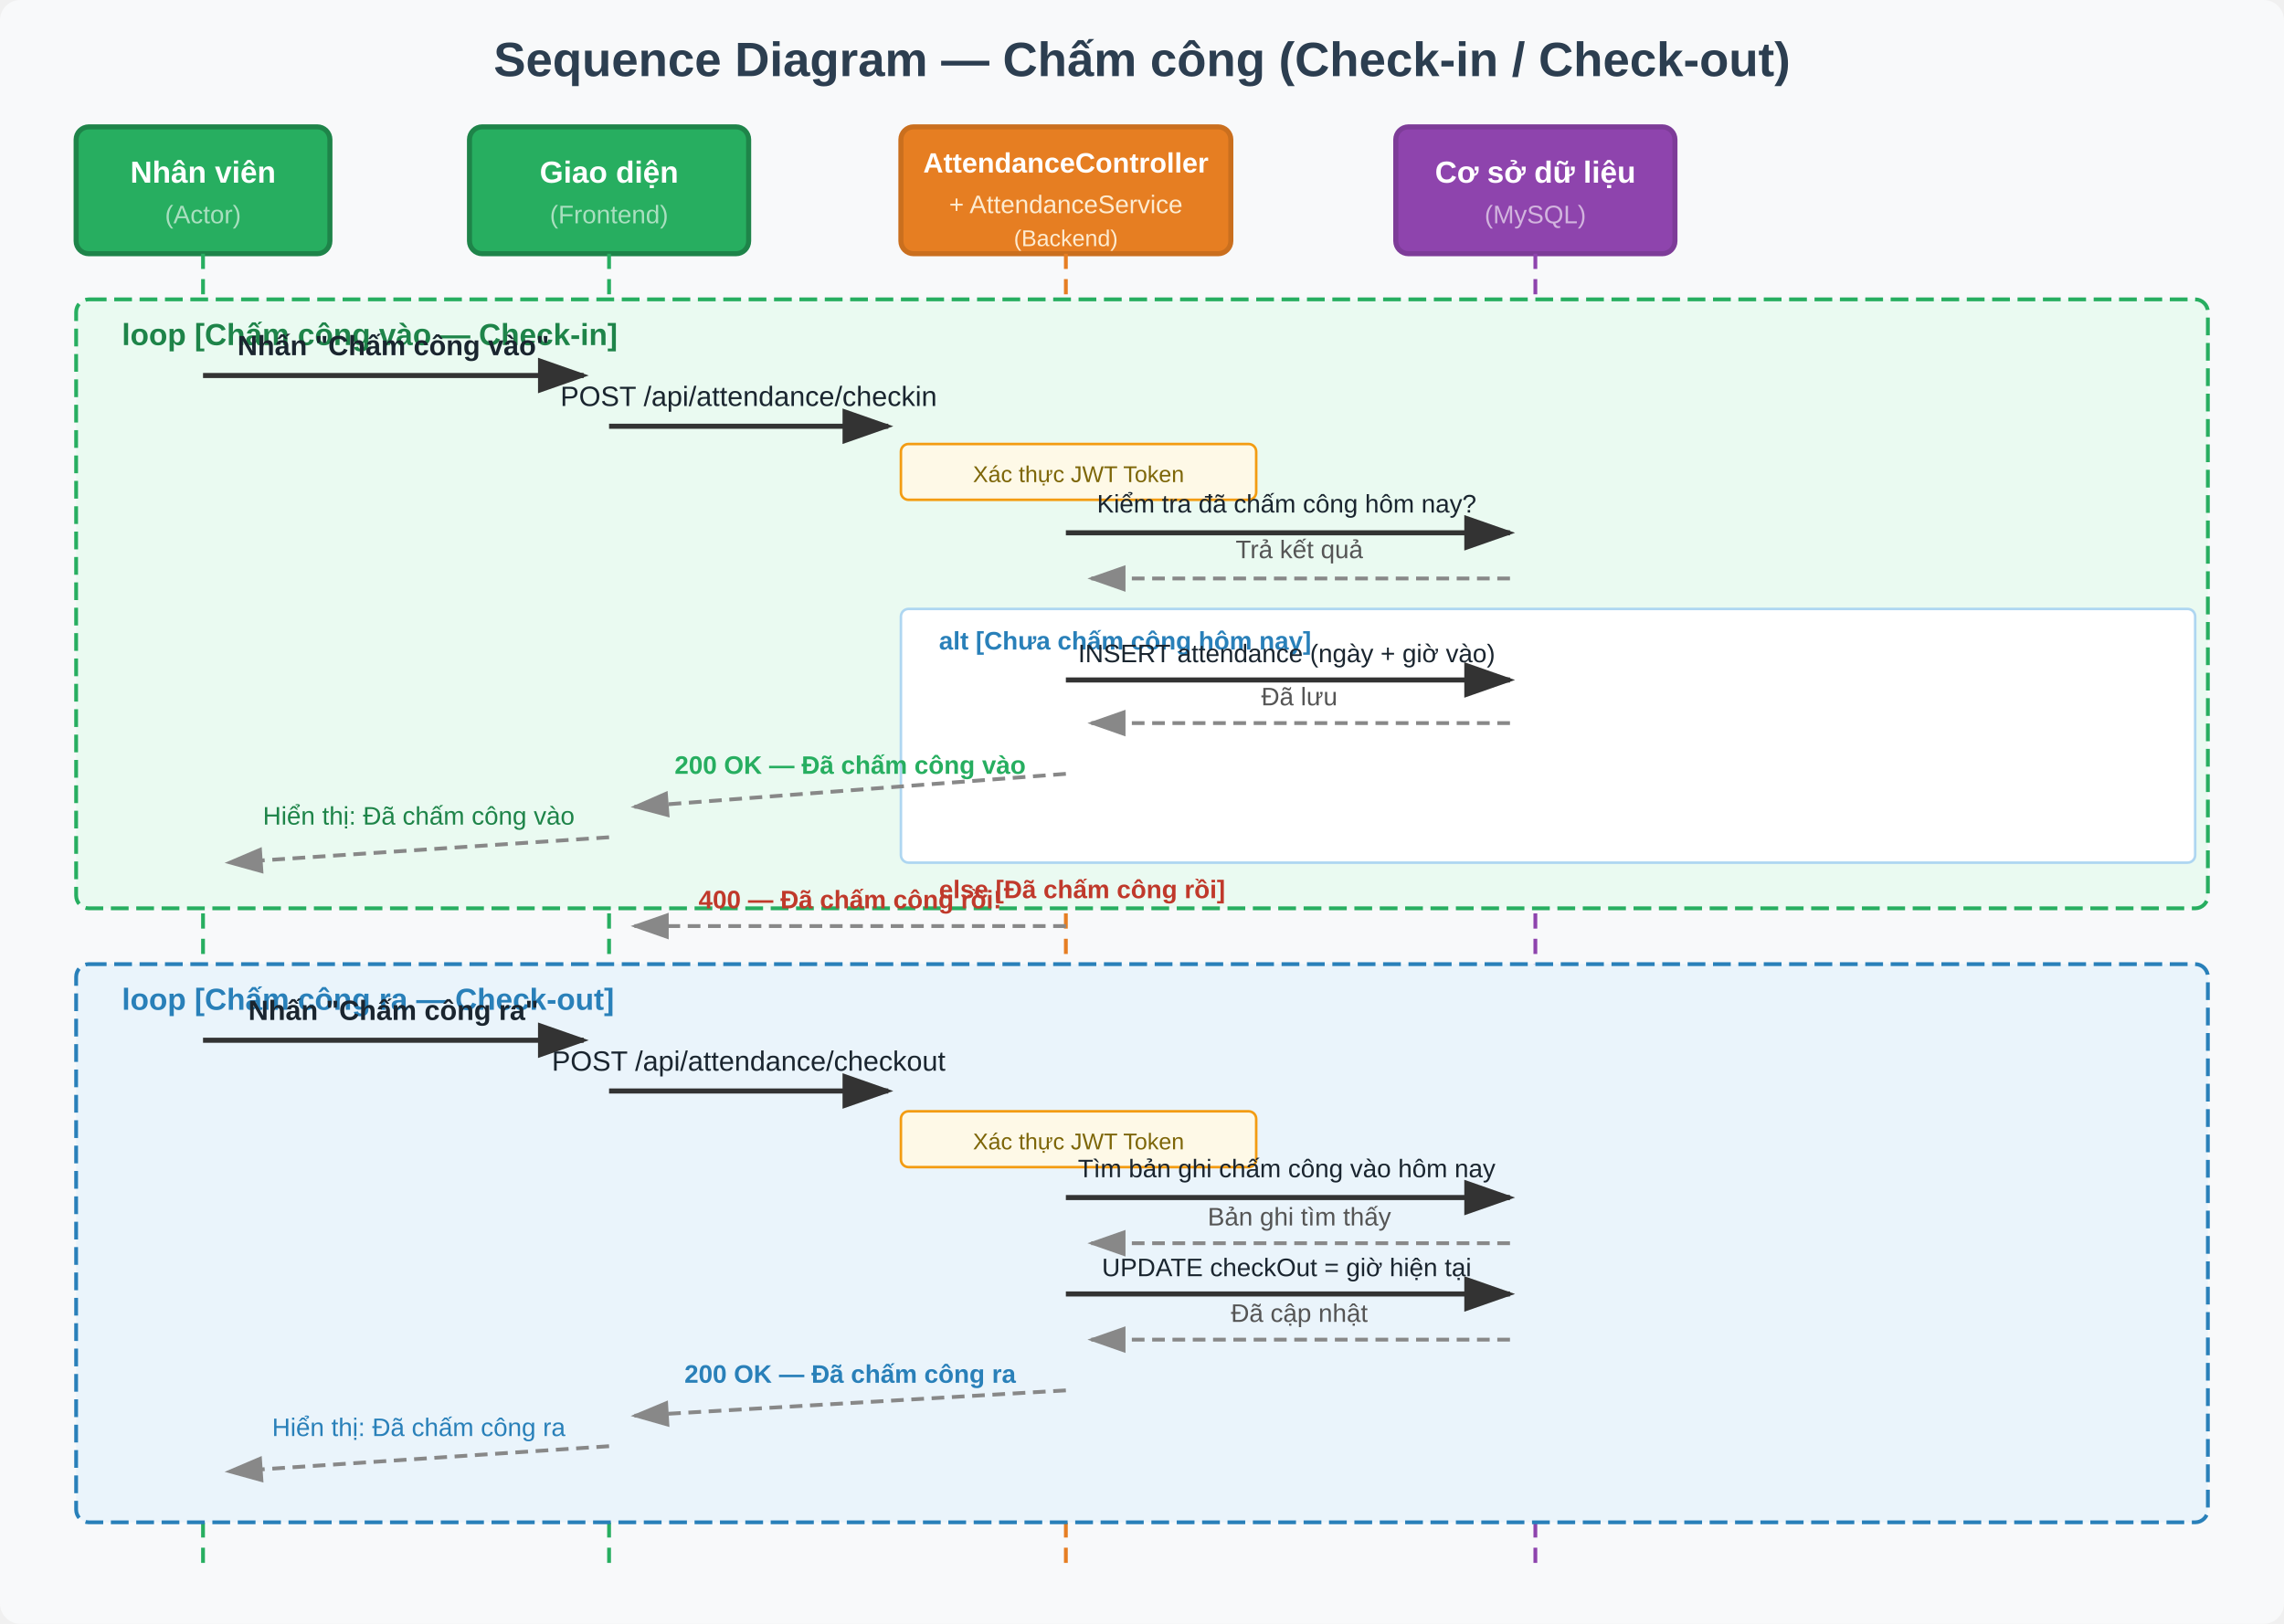
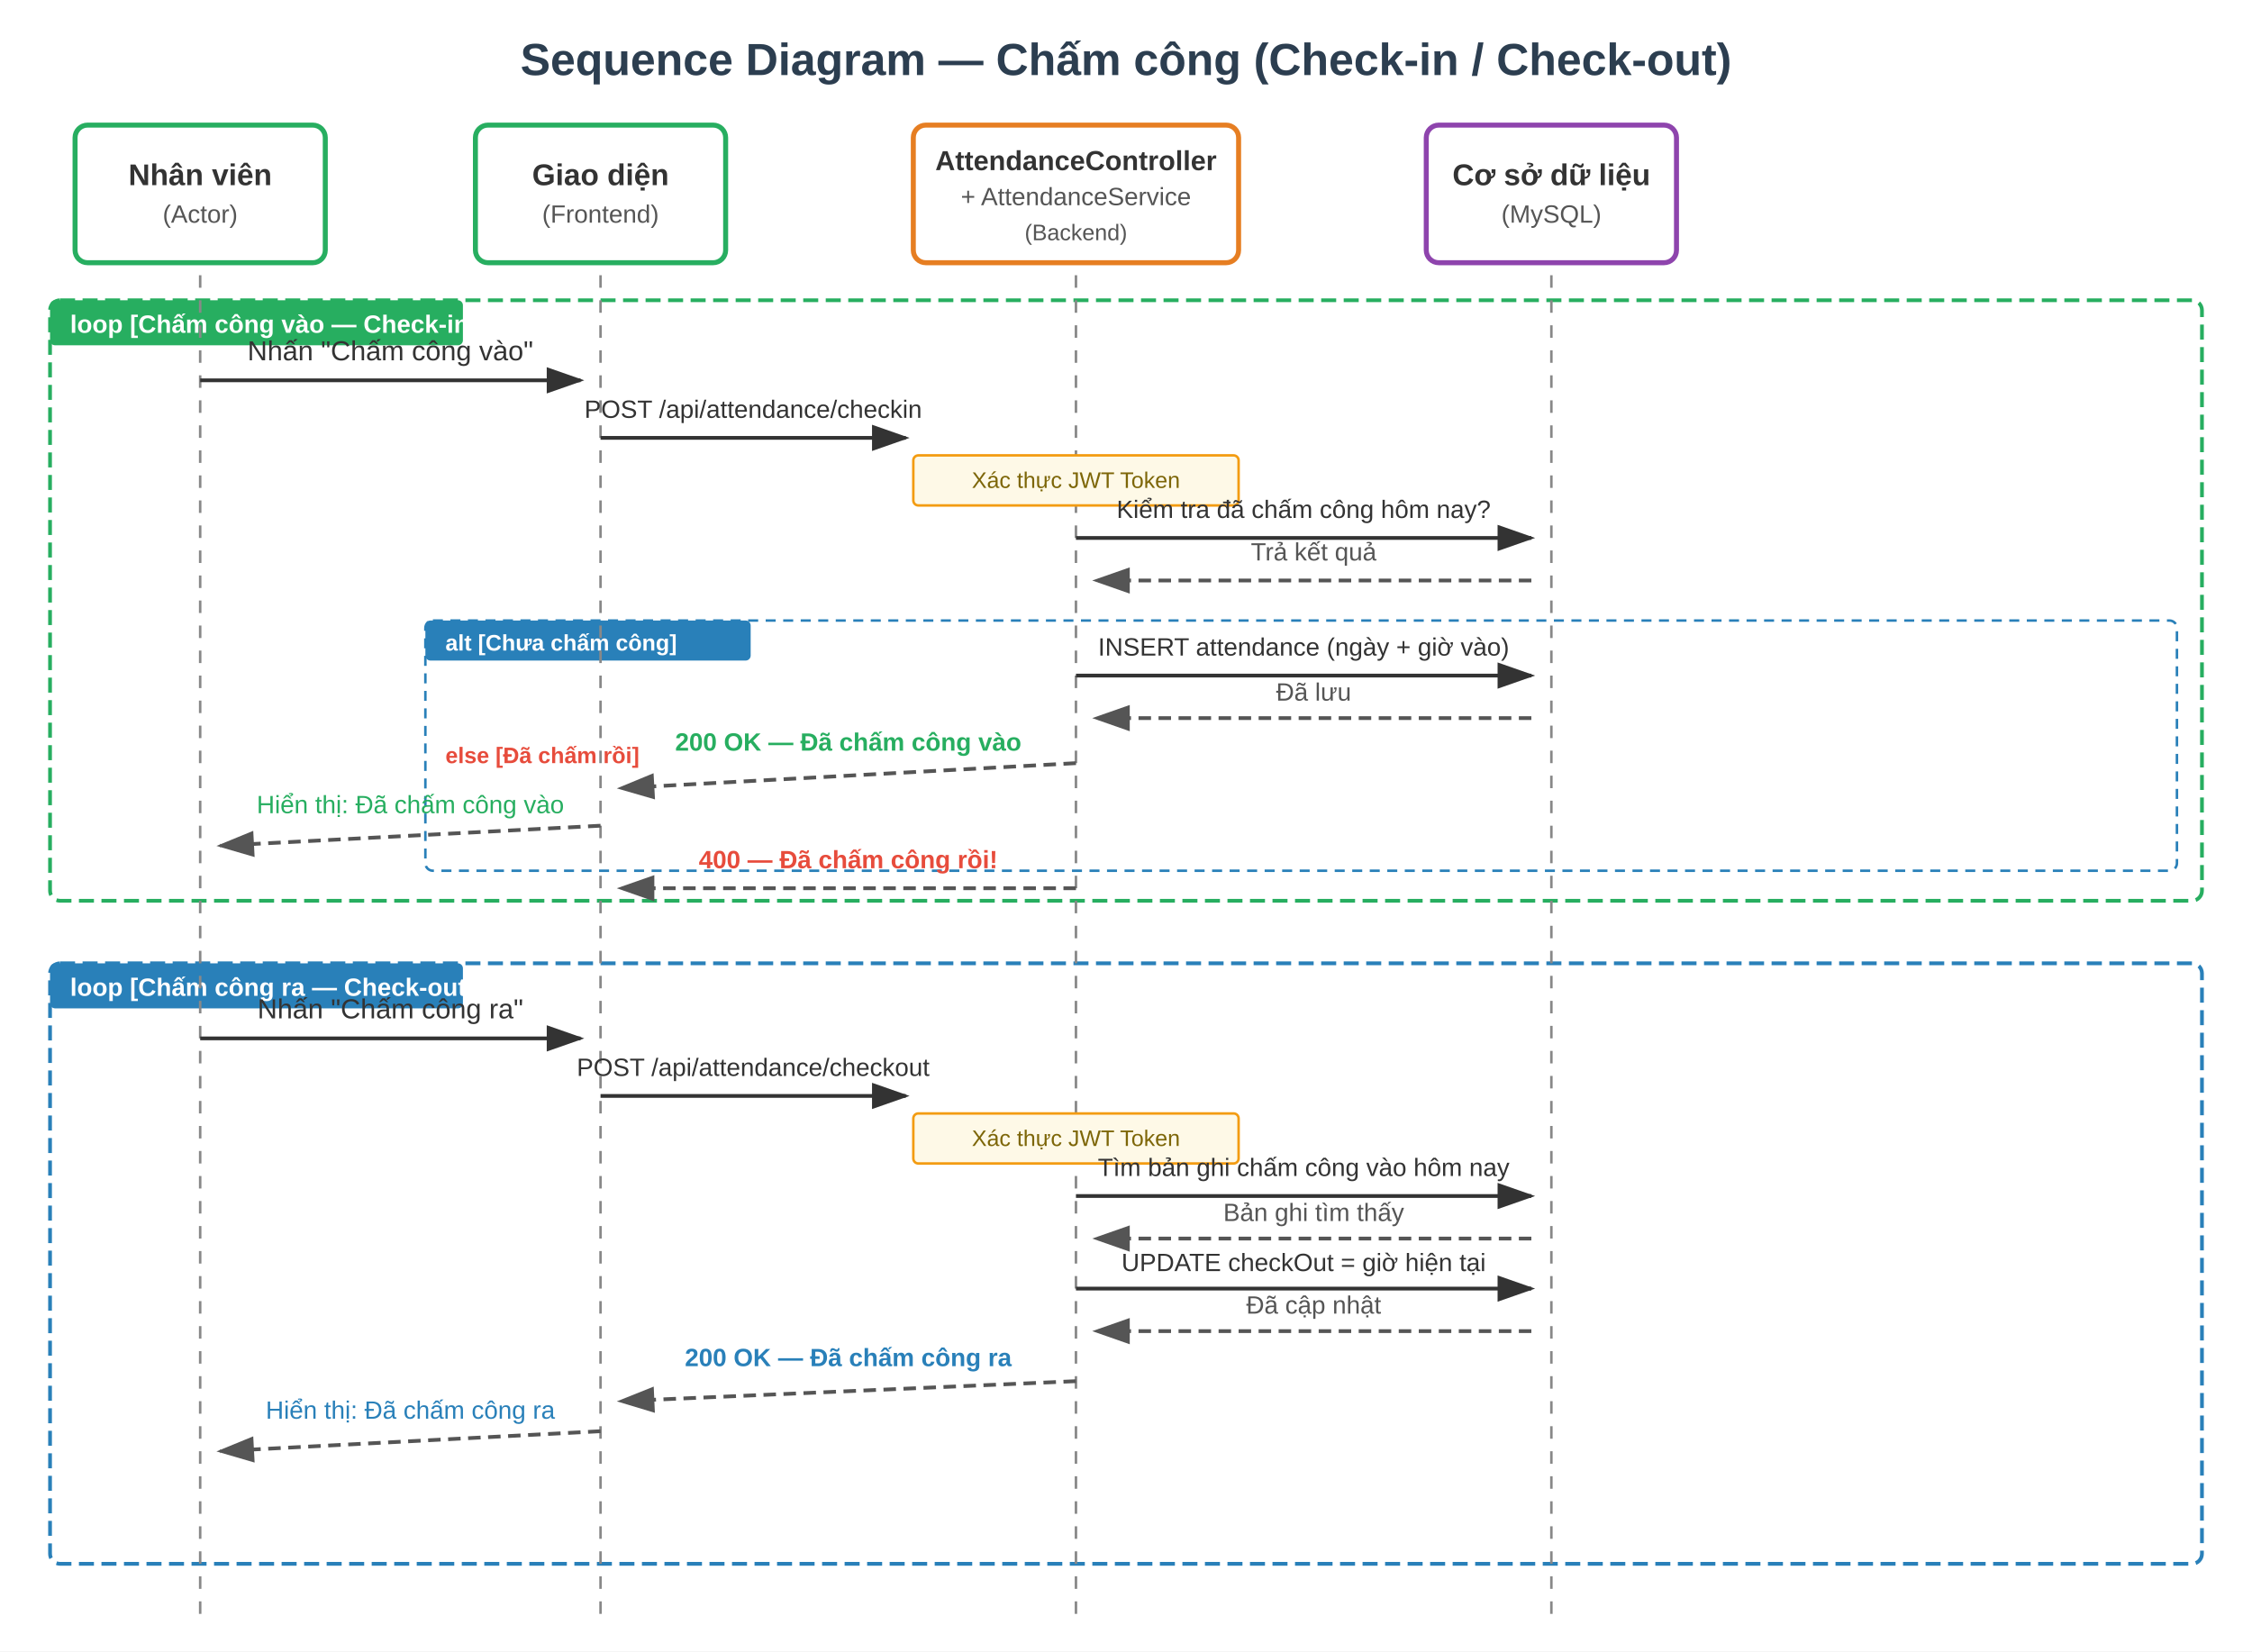
- <svg xmlns="http://www.w3.org/2000/svg" width="900" height="640" viewBox="0 0 900 640" font-family="Arial, sans-serif">
+ <svg xmlns="http://www.w3.org/2000/svg" width="900" height="660" viewBox="0 0 900 660" font-family="Arial, sans-serif">
  <defs>
-     <marker id="arrowhead" markerWidth="10" markerHeight="7" refX="9" refY="3.5" orient="auto">
+     <marker id="arr" markerWidth="10" markerHeight="7" refX="9" refY="3.5" orient="auto">
      <polygon points="0 0, 10 3.5, 0 7" fill="#333" />
    </marker>
-     <marker id="arrowhead-dash" markerWidth="10" markerHeight="7" refX="9" refY="3.5" orient="auto">
-       <polygon points="0 0, 10 3.5, 0 7" fill="#888" />
+     <marker id="arr-dash" markerWidth="10" markerHeight="7" refX="9" refY="3.5" orient="auto">
+       <polygon points="0 0, 10 3.5, 0 7" fill="#555" />
    </marker>
  </defs>
-   <rect width="900" height="640" fill="#f8f9fa" rx="8" />
-   <text x="450" y="30" text-anchor="middle" font-size="19" font-weight="bold" fill="#2c3e50">Sequence Diagram — Chấm công (Check-in / Check-out)</text>
-   <rect x="30" y="50" width="100" height="50" fill="#27ae60" stroke="#1e8449" stroke-width="2" rx="5" />
-   <text x="80" y="72" text-anchor="middle" font-size="12" font-weight="bold" fill="white">Nhân viên</text>
-   <text x="80" y="88" text-anchor="middle" font-size="10" fill="#a9dfbf">(Actor)</text>
-   <rect x="185" y="50" width="110" height="50" fill="#27ae60" stroke="#1e8449" stroke-width="2" rx="5" />
-   <text x="240" y="72" text-anchor="middle" font-size="12" font-weight="bold" fill="white">Giao diện</text>
-   <text x="240" y="88" text-anchor="middle" font-size="10" fill="#a9dfbf">(Frontend)</text>
-   <rect x="355" y="50" width="130" height="50" fill="#e67e22" stroke="#ca6f1e" stroke-width="2" rx="5" />
-   <text x="420" y="68" text-anchor="middle" font-size="11" font-weight="bold" fill="white">AttendanceController</text>
-   <text x="420" y="84" text-anchor="middle" font-size="10" fill="#fdebd0">+ AttendanceService</text>
-   <text x="420" y="97" text-anchor="middle" font-size="9" fill="#fdebd0">(Backend)</text>
-   <rect x="550" y="50" width="110" height="50" fill="#8e44ad" stroke="#7d3c98" stroke-width="2" rx="5" />
-   <text x="605" y="72" text-anchor="middle" font-size="12" font-weight="bold" fill="white">Cơ sở dữ liệu</text>
-   <text x="605" y="88" text-anchor="middle" font-size="10" fill="#d2b4de">(MySQL)</text>
-   <line x1="80" y1="100" x2="80" y2="620" stroke="#27ae60" stroke-width="1.5" stroke-dasharray="6,4" />
-   <line x1="240" y1="100" x2="240" y2="620" stroke="#27ae60" stroke-width="1.5" stroke-dasharray="6,4" />
-   <line x1="420" y1="100" x2="420" y2="620" stroke="#e67e22" stroke-width="1.5" stroke-dasharray="6,4" />
-   <line x1="605" y1="100" x2="605" y2="620" stroke="#8e44ad" stroke-width="1.5" stroke-dasharray="6,4" />
-   <rect x="30" y="118" width="840" height="240" fill="#eafaf1" stroke="#27ae60" stroke-width="1.5" rx="5" stroke-dasharray="7,3" />
-   <text x="48" y="136" font-size="12" font-weight="bold" fill="#1e8449">loop [Chấm công vào — Check-in]</text>
-   <line x1="80" y1="148" x2="230" y2="148" stroke="#333" stroke-width="2" marker-end="url(#arrowhead)" />
-   <text x="155" y="140" text-anchor="middle" font-size="11" fill="#1a252f" font-weight="bold">Nhấn "Chấm công vào"</text>
-   <line x1="240" y1="168" x2="350" y2="168" stroke="#333" stroke-width="2" marker-end="url(#arrowhead)" />
-   <text x="295" y="160" text-anchor="middle" font-size="11" fill="#1a252f">POST /api/attendance/checkin</text>
-   <rect x="355" y="175" width="140" height="22" fill="#fef9e7" stroke="#f39c12" stroke-width="1" rx="3" />
-   <text x="425" y="190" text-anchor="middle" font-size="9" fill="#7d6608">Xác thực JWT Token</text>
-   <line x1="420" y1="210" x2="595" y2="210" stroke="#333" stroke-width="2" marker-end="url(#arrowhead)" />
-   <text x="507" y="202" text-anchor="middle" font-size="10" fill="#1a252f">Kiểm tra đã chấm công hôm nay?</text>
-   <line x1="595" y1="228" x2="430" y2="228" stroke="#888" stroke-width="1.5" stroke-dasharray="5,3" marker-end="url(#arrowhead-dash)" />
-   <text x="512" y="220" text-anchor="middle" font-size="10" fill="#555">Trả kết quả</text>
-   <rect x="355" y="240" width="510" height="100" fill="white" stroke="#aed6f1" stroke-width="1" rx="3" />
-   <text x="370" y="256" font-size="10" font-weight="bold" fill="#2980b9">alt [Chưa chấm công hôm nay]</text>
-   <line x1="420" y1="268" x2="595" y2="268" stroke="#333" stroke-width="2" marker-end="url(#arrowhead)" />
-   <text x="507" y="261" text-anchor="middle" font-size="10" fill="#1a252f">INSERT attendance (ngày + giờ vào)</text>
-   <line x1="595" y1="285" x2="430" y2="285" stroke="#888" stroke-width="1.5" stroke-dasharray="5,3" marker-end="url(#arrowhead-dash)" />
-   <text x="512" y="278" text-anchor="middle" font-size="10" fill="#555">Đã lưu</text>
-   <line x1="420" y1="305" x2="250" y2="318" stroke="#888" stroke-width="1.5" stroke-dasharray="5,3" marker-end="url(#arrowhead-dash)" />
-   <text x="335" y="305" text-anchor="middle" font-size="10" fill="#27ae60" font-weight="bold">200 OK — Đã chấm công vào</text>
-   <line x1="240" y1="330" x2="90" y2="340" stroke="#888" stroke-width="1.5" stroke-dasharray="5,3" marker-end="url(#arrowhead-dash)" />
-   <text x="165" y="325" text-anchor="middle" font-size="10" fill="#1e8449">Hiển thị: Đã chấm công vào</text>
-   <text x="370" y="354" font-size="10" font-weight="bold" fill="#c0392b">else [Đã chấm công rồi]</text>
-   <line x1="420" y1="365" x2="250" y2="365" stroke="#888" stroke-width="1.5" stroke-dasharray="5,3" marker-end="url(#arrowhead-dash)" />
-   <text x="335" y="358" text-anchor="middle" font-size="10" fill="#c0392b" font-weight="bold">400 — Đã chấm công rồi!</text>
-   <rect x="30" y="380" width="840" height="220" fill="#eaf4fb" stroke="#2980b9" stroke-width="1.5" rx="5" stroke-dasharray="7,3" />
-   <text x="48" y="398" font-size="12" font-weight="bold" fill="#2980b9">loop [Chấm công ra — Check-out]</text>
-   <line x1="80" y1="410" x2="230" y2="410" stroke="#333" stroke-width="2" marker-end="url(#arrowhead)" />
-   <text x="155" y="402" text-anchor="middle" font-size="11" fill="#1a252f" font-weight="bold">Nhấn "Chấm công ra"</text>
-   <line x1="240" y1="430" x2="350" y2="430" stroke="#333" stroke-width="2" marker-end="url(#arrowhead)" />
-   <text x="295" y="422" text-anchor="middle" font-size="11" fill="#1a252f">POST /api/attendance/checkout</text>
-   <rect x="355" y="438" width="140" height="22" fill="#fef9e7" stroke="#f39c12" stroke-width="1" rx="3" />
-   <text x="425" y="453" text-anchor="middle" font-size="9" fill="#7d6608">Xác thực JWT Token</text>
-   <line x1="420" y1="472" x2="595" y2="472" stroke="#333" stroke-width="2" marker-end="url(#arrowhead)" />
-   <text x="507" y="464" text-anchor="middle" font-size="10" fill="#1a252f">Tìm bản ghi chấm công vào hôm nay</text>
-   <line x1="595" y1="490" x2="430" y2="490" stroke="#888" stroke-width="1.5" stroke-dasharray="5,3" marker-end="url(#arrowhead-dash)" />
-   <text x="512" y="483" text-anchor="middle" font-size="10" fill="#555">Bản ghi tìm thấy</text>
-   <line x1="420" y1="510" x2="595" y2="510" stroke="#333" stroke-width="2" marker-end="url(#arrowhead)" />
-   <text x="507" y="503" text-anchor="middle" font-size="10" fill="#1a252f">UPDATE checkOut = giờ hiện tại</text>
-   <line x1="595" y1="528" x2="430" y2="528" stroke="#888" stroke-width="1.5" stroke-dasharray="5,3" marker-end="url(#arrowhead-dash)" />
-   <text x="512" y="521" text-anchor="middle" font-size="10" fill="#555">Đã cập nhật</text>
-   <line x1="420" y1="548" x2="250" y2="558" stroke="#888" stroke-width="1.5" stroke-dasharray="5,3" marker-end="url(#arrowhead-dash)" />
-   <text x="335" y="545" text-anchor="middle" font-size="10" fill="#2980b9" font-weight="bold">200 OK — Đã chấm công ra</text>
-   <line x1="240" y1="570" x2="90" y2="580" stroke="#888" stroke-width="1.5" stroke-dasharray="5,3" marker-end="url(#arrowhead-dash)" />
-   <text x="165" y="566" text-anchor="middle" font-size="10" fill="#2980b9">Hiển thị: Đã chấm công ra</text>
+   <rect width="900" height="660" fill="white" />
+   <text x="450" y="30" text-anchor="middle" font-size="18" font-weight="bold" fill="#2c3e50">Sequence Diagram — Chấm công (Check-in / Check-out)</text>
+   <rect x="20" y="120" width="860" height="240" fill="none" stroke="#27ae60" stroke-width="1.5" rx="4" stroke-dasharray="6,3" />
+   <rect x="20" y="120" width="165" height="18" fill="#27ae60" rx="2" />
+   <text x="28" y="133" font-size="10" font-weight="bold" fill="white">loop [Chấm công vào — Check-in]</text>
+   <rect x="170" y="248" width="700" height="100" fill="none" stroke="#2980b9" stroke-width="1" rx="3" stroke-dasharray="4,3" />
+   <rect x="170" y="248" width="130" height="16" fill="#2980b9" rx="2" />
+   <text x="178" y="260" font-size="9" font-weight="bold" fill="white">alt [Chưa chấm công]</text>
+   <text x="178" y="305" font-size="9" font-weight="bold" fill="#e74c3c">else [Đã chấm rồi]</text>
+   <rect x="20" y="385" width="860" height="240" fill="none" stroke="#2980b9" stroke-width="1.5" rx="4" stroke-dasharray="6,3" />
+   <rect x="20" y="385" width="165" height="18" fill="#2980b9" rx="2" />
+   <text x="28" y="398" font-size="10" font-weight="bold" fill="white">loop [Chấm công ra — Check-out]</text>
+   <line x1="80" y1="110" x2="80" y2="645" stroke="#888" stroke-width="1" stroke-dasharray="5,5" />
+   <line x1="240" y1="110" x2="240" y2="645" stroke="#888" stroke-width="1" stroke-dasharray="5,5" />
+   <line x1="430" y1="110" x2="430" y2="645" stroke="#888" stroke-width="1" stroke-dasharray="5,5" />
+   <line x1="620" y1="110" x2="620" y2="645" stroke="#888" stroke-width="1" stroke-dasharray="5,5" />
+   <rect x="30" y="50" width="100" height="55" fill="white" stroke="#27ae60" stroke-width="2" rx="5" />
+   <text x="80" y="74" text-anchor="middle" font-size="12" font-weight="bold" fill="#333">Nhân viên</text>
+   <text x="80" y="89" text-anchor="middle" font-size="10" fill="#555">(Actor)</text>
+   <rect x="190" y="50" width="100" height="55" fill="white" stroke="#27ae60" stroke-width="2" rx="5" />
+   <text x="240" y="74" text-anchor="middle" font-size="12" font-weight="bold" fill="#333">Giao diện</text>
+   <text x="240" y="89" text-anchor="middle" font-size="10" fill="#555">(Frontend)</text>
+   <rect x="365" y="50" width="130" height="55" fill="white" stroke="#e67e22" stroke-width="2" rx="5" />
+   <text x="430" y="68" text-anchor="middle" font-size="11" font-weight="bold" fill="#333">AttendanceController</text>
+   <text x="430" y="82" text-anchor="middle" font-size="10" fill="#555">+ AttendanceService</text>
+   <text x="430" y="96" text-anchor="middle" font-size="9" fill="#555">(Backend)</text>
+   <rect x="570" y="50" width="100" height="55" fill="white" stroke="#8e44ad" stroke-width="2" rx="5" />
+   <text x="620" y="74" text-anchor="middle" font-size="12" font-weight="bold" fill="#333">Cơ sở dữ liệu</text>
+   <text x="620" y="89" text-anchor="middle" font-size="10" fill="#555">(MySQL)</text>
+   <line x1="80" y1="152" x2="232" y2="152" stroke="#333" stroke-width="1.5" marker-end="url(#arr)" />
+   <text x="156" y="144" text-anchor="middle" font-size="11" fill="#333">Nhấn "Chấm công vào"</text>
+   <line x1="240" y1="175" x2="362" y2="175" stroke="#333" stroke-width="1.5" marker-end="url(#arr)" />
+   <text x="301" y="167" text-anchor="middle" font-size="10" fill="#333">POST /api/attendance/checkin</text>
+   <rect x="365" y="182" width="130" height="20" fill="#fef9e7" stroke="#f39c12" stroke-width="1" rx="2" />
+   <text x="430" y="195" text-anchor="middle" font-size="9" fill="#7d6608">Xác thực JWT Token</text>
+   <line x1="430" y1="215" x2="612" y2="215" stroke="#333" stroke-width="1.5" marker-end="url(#arr)" />
+   <text x="521" y="207" text-anchor="middle" font-size="10" fill="#333">Kiểm tra đã chấm công hôm nay?</text>
+   <line x1="612" y1="232" x2="438" y2="232" stroke="#555" stroke-width="1.5" stroke-dasharray="5,3" marker-end="url(#arr-dash)" />
+   <text x="525" y="224" text-anchor="middle" font-size="10" fill="#555">Trả kết quả</text>
+   <line x1="430" y1="270" x2="612" y2="270" stroke="#333" stroke-width="1.5" marker-end="url(#arr)" />
+   <text x="521" y="262" text-anchor="middle" font-size="10" fill="#333">INSERT attendance (ngày + giờ vào)</text>
+   <line x1="612" y1="287" x2="438" y2="287" stroke="#555" stroke-width="1.5" stroke-dasharray="5,3" marker-end="url(#arr-dash)" />
+   <text x="525" y="280" text-anchor="middle" font-size="10" fill="#555">Đã lưu</text>
+   <line x1="430" y1="305" x2="248" y2="315" stroke="#555" stroke-width="1.5" stroke-dasharray="5,3" marker-end="url(#arr-dash)" />
+   <text x="339" y="300" text-anchor="middle" font-size="10" fill="#27ae60" font-weight="bold">200 OK — Đã chấm công vào</text>
+   <line x1="240" y1="330" x2="88" y2="338" stroke="#555" stroke-width="1.5" stroke-dasharray="5,3" marker-end="url(#arr-dash)" />
+   <text x="164" y="325" text-anchor="middle" font-size="10" fill="#27ae60">Hiển thị: Đã chấm công vào</text>
+   <line x1="430" y1="355" x2="248" y2="355" stroke="#555" stroke-width="1.5" stroke-dasharray="5,3" marker-end="url(#arr-dash)" />
+   <text x="339" y="347" text-anchor="middle" font-size="10" fill="#e74c3c" font-weight="bold">400 — Đã chấm công rồi!</text>
+   <line x1="80" y1="415" x2="232" y2="415" stroke="#333" stroke-width="1.5" marker-end="url(#arr)" />
+   <text x="156" y="407" text-anchor="middle" font-size="11" fill="#333">Nhấn "Chấm công ra"</text>
+   <line x1="240" y1="438" x2="362" y2="438" stroke="#333" stroke-width="1.5" marker-end="url(#arr)" />
+   <text x="301" y="430" text-anchor="middle" font-size="10" fill="#333">POST /api/attendance/checkout</text>
+   <rect x="365" y="445" width="130" height="20" fill="#fef9e7" stroke="#f39c12" stroke-width="1" rx="2" />
+   <text x="430" y="458" text-anchor="middle" font-size="9" fill="#7d6608">Xác thực JWT Token</text>
+   <line x1="430" y1="478" x2="612" y2="478" stroke="#333" stroke-width="1.5" marker-end="url(#arr)" />
+   <text x="521" y="470" text-anchor="middle" font-size="10" fill="#333">Tìm bản ghi chấm công vào hôm nay</text>
+   <line x1="612" y1="495" x2="438" y2="495" stroke="#555" stroke-width="1.5" stroke-dasharray="5,3" marker-end="url(#arr-dash)" />
+   <text x="525" y="488" text-anchor="middle" font-size="10" fill="#555">Bản ghi tìm thấy</text>
+   <line x1="430" y1="515" x2="612" y2="515" stroke="#333" stroke-width="1.5" marker-end="url(#arr)" />
+   <text x="521" y="508" text-anchor="middle" font-size="10" fill="#333">UPDATE checkOut = giờ hiện tại</text>
+   <line x1="612" y1="532" x2="438" y2="532" stroke="#555" stroke-width="1.5" stroke-dasharray="5,3" marker-end="url(#arr-dash)" />
+   <text x="525" y="525" text-anchor="middle" font-size="10" fill="#555">Đã cập nhật</text>
+   <line x1="430" y1="552" x2="248" y2="560" stroke="#555" stroke-width="1.5" stroke-dasharray="5,3" marker-end="url(#arr-dash)" />
+   <text x="339" y="546" text-anchor="middle" font-size="10" fill="#2980b9" font-weight="bold">200 OK — Đã chấm công ra</text>
+   <line x1="240" y1="572" x2="88" y2="580" stroke="#555" stroke-width="1.5" stroke-dasharray="5,3" marker-end="url(#arr-dash)" />
+   <text x="164" y="567" text-anchor="middle" font-size="10" fill="#2980b9">Hiển thị: Đã chấm công ra</text>
</svg>
